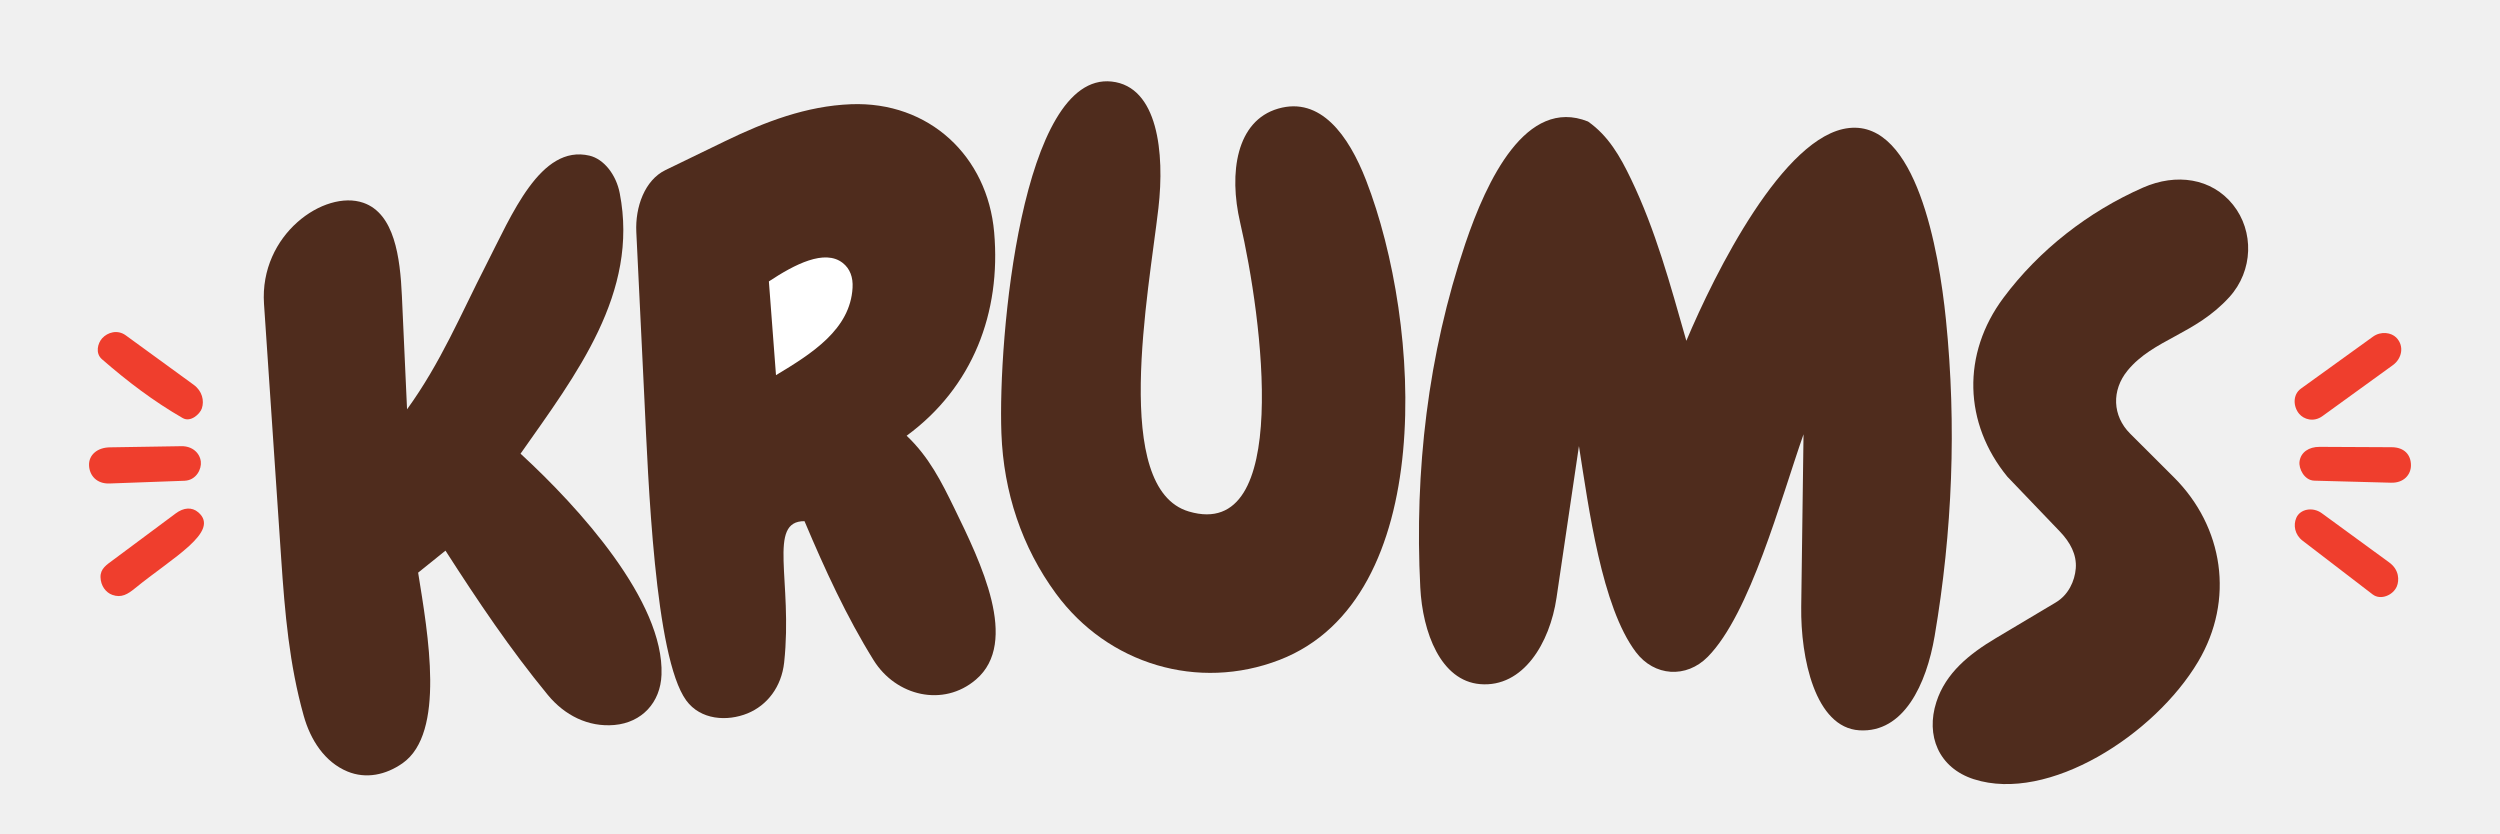
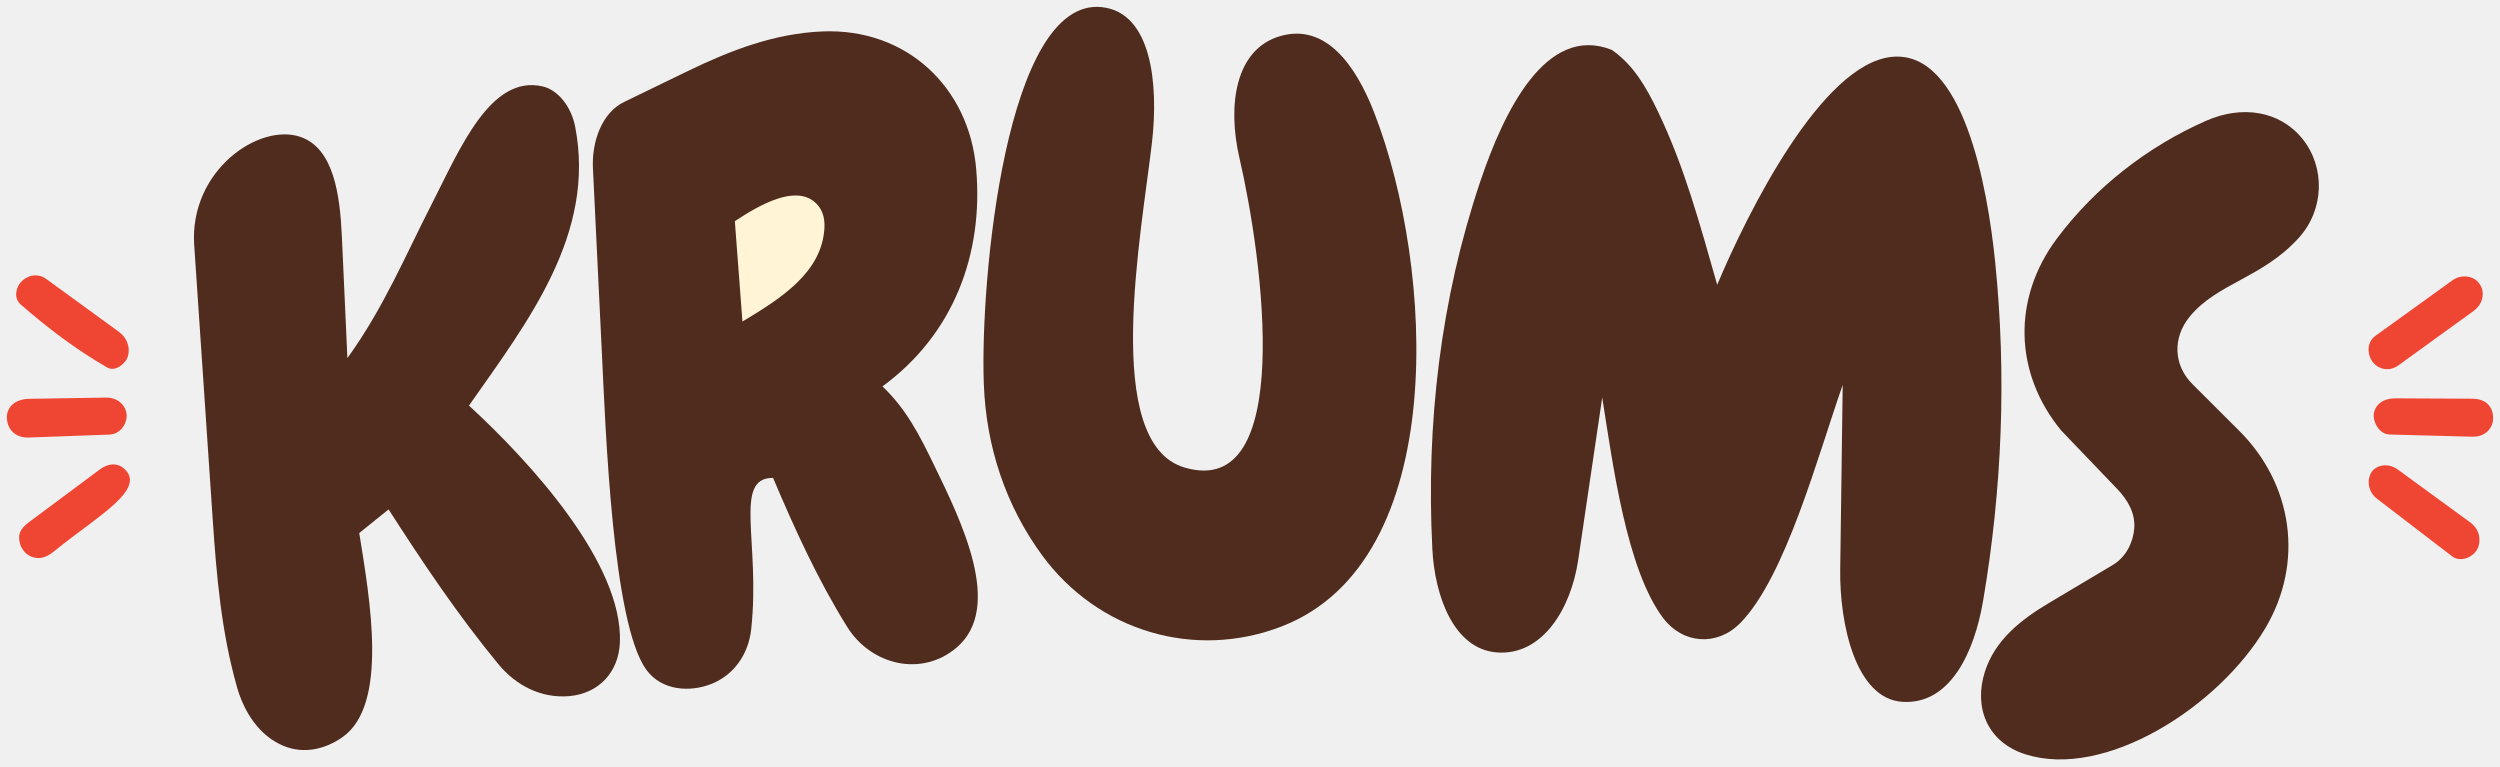
- <svg xmlns="http://www.w3.org/2000/svg" id="Layer_1" version="1.1" viewBox="90 145 780 260">
-   <defs>
-     <style>
-       .st0 {
-         fill: #fff;
-       }
- 
-       .st1 {
-         fill: #4f2c1d;
-       }
- 
-       .st2 {
-         fill: #ef3e2d;
-       }
-     </style>
-   </defs>
-   <path class="st2" d="M150.41,265.04c2.71,1.97,3.37,4.99,2.56,7.4-.57,1.69-3.47,4.43-5.96,3-9.09-5.23-17.32-11.49-25.2-18.36-2.15-1.87-1.32-5,.06-6.53,1.7-1.88,4.8-2.8,7.37-.92l21.17,15.41Z" />
-   <path class="st2" d="M132.1,328.56c-2.22,1.81-4.21,3.07-7.06,2.04-2.01-.72-3.62-2.82-3.68-5.51s1.87-3.85,4.19-5.57l19.28-14.34c2.45-1.82,5.02-2.07,7.04-.33,6.96,5.99-8.02,14.12-19.77,23.71Z" />
-   <path class="st2" d="M147.54,295l-23.38.85c-3.99.15-6.28-2.51-6.38-5.7s2.55-5.52,6.49-5.58l22.34-.36c3.35-.05,5.72,2.07,6.05,4.8.28,2.27-1.38,5.85-5.12,5.99Z" />
-   <g>
-     <path class="st2" d="M814.63,274.81c-2.83,2.05-5.87.98-7.28-.69-1.87-2.2-2.11-5.96.55-7.88l22.44-16.18c2.6-1.88,5.75-1.25,7.25.22,2.64,2.61,1.83,6.59-1.01,8.64l-21.94,15.88Z" />
-     <path class="st2" d="M835.53,320.57c3.03,2.21,3.07,5.51,2.27,7.41-1.14,2.7-5.02,4.4-7.53,2.48l-21.88-16.78c-2.42-1.86-2.94-4.82-1.94-7.12,1.19-2.75,5.11-3.5,7.93-1.45l21.16,15.45Z" />
-     <path class="st2" d="M836.12,295.61l-24.04-.64c-3.15-.08-4.93-3.78-4.63-5.97.39-2.91,2.92-4.6,6.28-4.58l22.48.11c3.87.02,6.01,2.31,6.01,5.64,0,3.01-2.34,5.53-6.1,5.43Z" />
-   </g>
-   <path class="st1" d="M652.7,280.5c-7.18,20.47-16.64,55.99-29.87,69.42-6.72,6.82-16.7,6.13-22.43-1.46-10.7-14.15-14.7-44.95-17.77-64.29l-7,47.36c-2.08,14.1-10.41,28.05-23.84,26.92-12.3-1.04-17.95-16.17-18.66-30.14-1.85-36.4,2.38-72.74,14.03-107.24,6.71-19.87,18.99-45.87,38.29-38.16,6.38,4.45,10.06,10.95,13.4,17.9,7.72,16.07,12.17,32.62,17.29,50.52,8.89-21.1,30.34-64.2,50.77-66.39,20.89-2.25,28.01,37.96,30.22,59.77,3.36,33.06,2.03,66.07-3.52,98.73-2.56,15.07-9.64,30.27-23.48,29.42s-18.37-22.66-18.15-38.53l.72-53.83Z" />
-   <path class="st1" d="M488.78,178.89c13.18-3.83,21.96,8.25,27.44,22.37,17.42,44.86,22.37,130.54-27.01,149.63-25.36,9.8-53.53,1.4-69.74-20.67-10.66-14.51-16.35-31.66-17.03-49.98-1.12-29.93,6.4-112.82,34.39-109.8,14.44,1.56,16.58,22.25,14.6,39.45-3.06,26.54-14.78,87.52,9.49,94.7,32.22,9.53,22.93-60.27,16-90.19-3.59-15.49-1.19-31.72,11.86-35.51Z" />
-   <path class="st1" d="M220.46,323.67c3.07,19.16,8.59,50-4.85,59.45-5.23,3.68-11.43,4.97-17.19,2.59-7.13-2.94-11.55-9.87-13.65-17.35-4.51-16.04-5.89-32.07-7.03-48.96l-5.37-79.58c-1.46-21.69,18.87-35.76,30.99-31.55,9.71,3.37,11.49,16.99,12.03,29.05l1.61,35.39c10.58-14.63,16.82-29.76,24.61-44.95,8.08-15.76,17.01-37.78,32.3-34.2,4.48,1.05,8.33,5.91,9.45,11.73,6.04,31.13-13.58,56.53-30.95,81.26,18.24,16.77,44.84,46.09,43.98,68.97-.32,8.66-6.12,14.92-14.71,15.68-8.13.72-15.52-3.01-20.76-9.38-11.79-14.33-21.78-29.23-31.93-45.02l-8.55,6.88Z" />
-   <path class="st1" d="M705.91,388.14c-11.1-3.55-15.13-13.69-11.76-24.13,2.94-9.1,10.31-14.99,18.61-19.94l18.63-11.1c3.95-2.35,5.93-6.65,6.25-10.63.35-4.31-1.76-8.17-4.96-11.51l-16.37-17.09c-13.65-16.67-14.28-38.33-1.22-55.84,11.12-14.91,26.45-26.86,43.56-34.38,10.31-4.53,21.36-2.99,28.05,5.36,6.62,8.27,6.34,20.57-1.13,28.8-10.63,11.71-23.75,13.15-31.77,22.93-5.04,6.15-4.75,14.14.8,19.68l13.67,13.64c15.47,15.44,19,38.23,7.54,57.51-13.61,22.9-46.73,44.11-69.91,36.69Z" />
-   <path class="st1" d="M341.03,307.6c-11.71-.07-3.64,18.61-6.37,44.06-.82,7.63-5.29,13.4-11.42,15.91-6.37,2.6-14.67,2.08-19.14-4.04-9.86-13.51-11.85-69.3-13.04-93.86l-2.53-52.26c-.38-7.81,2.62-16.21,9.1-19.35l18.58-9.01c12.51-6.07,25.36-10.98,39.28-11.53,24.38-.95,42.62,16.21,44.69,39.98,2.18,24.99-6.63,48.29-27.31,63.45,6.97,6.6,10.86,14.36,14.88,22.61,8.24,16.9,20.4,41.76,6.76,53.45-10.17,8.72-24.96,5.2-31.95-6.04-8.45-13.58-15.22-28.36-21.56-43.38Z" />
-   <path class="st0" d="M356,234.79c-.72,12.92-12.55,20.45-23.89,27.26l-2.22-29.25c8.07-5.34,17.4-10.15,23.02-5.78,2.3,1.79,3.28,4.5,3.09,7.77Z" />
+ <svg xmlns="http://www.w3.org/2000/svg" width="728.44" height="223.28" viewBox="115.78 168.36 728.44 223.28">
+   <path fill-rule="nonzero" fill="rgb(30.98%, 17.255%, 11.372%)" fill-opacity="1" d="M 341.035 307.602 C 329.32 307.535 337.395 326.215 334.668 351.656 C 333.848 359.293 329.379 365.062 323.25 367.566 C 316.879 370.168 308.582 369.645 304.113 363.523 C 294.258 350.008 292.266 294.223 291.078 269.66 L 288.547 217.402 C 288.168 209.594 291.164 201.195 297.648 198.055 L 316.234 189.043 C 328.746 182.977 341.59 178.059 355.516 177.516 C 379.895 176.559 398.133 193.723 400.211 217.5 C 402.395 242.488 393.582 265.789 372.906 280.953 C 379.875 287.547 383.766 295.309 387.789 303.562 C 396.027 320.457 408.191 345.32 394.551 357.016 C 384.379 365.734 369.594 362.219 362.602 350.977 C 354.148 337.395 347.383 322.621 341.035 307.602 " />
+   <path fill-rule="nonzero" fill="rgb(93.726%, 27.451%, 20.392%)" fill-opacity="1" d="M 150.414 265.043 C 153.117 267.012 153.781 270.035 152.969 272.438 C 152.395 274.125 149.496 276.867 147.004 275.434 C 137.922 270.207 129.684 263.941 121.805 257.078 C 119.652 255.203 120.484 252.074 121.863 250.547 C 123.566 248.664 126.66 247.754 129.238 249.629 Z M 150.414 265.043 " />
+   <path fill-rule="nonzero" fill="rgb(93.726%, 27.451%, 20.392%)" fill-opacity="1" d="M 132.098 328.555 C 129.875 330.367 127.887 331.629 125.035 330.602 C 123.027 329.879 121.41 327.777 121.355 325.09 C 121.301 322.531 123.227 321.242 125.547 319.516 L 144.824 305.176 C 147.277 303.352 149.848 303.113 151.867 304.852 C 158.828 310.836 143.844 318.973 132.098 328.555 " />
+   <path fill-rule="nonzero" fill="rgb(93.726%, 27.451%, 20.392%)" fill-opacity="1" d="M 147.543 294.996 L 124.164 295.848 C 120.172 295.992 117.887 293.34 117.785 290.148 C 117.68 286.836 120.336 284.629 124.273 284.566 L 146.613 284.207 C 149.965 284.152 152.328 286.277 152.66 289.008 C 152.938 291.273 151.285 294.863 147.543 294.996 " />
+   <path fill-rule="nonzero" fill="rgb(93.726%, 27.451%, 20.392%)" fill-opacity="1" d="M 814.633 274.805 C 811.809 276.852 808.77 275.789 807.348 274.121 C 805.48 271.922 805.234 268.156 807.898 266.234 L 830.344 250.055 C 832.945 248.18 836.094 248.801 837.59 250.281 C 840.23 252.887 839.418 256.871 836.578 258.926 Z M 814.633 274.805 " />
+   <path fill-rule="nonzero" fill="rgb(93.726%, 27.451%, 20.392%)" fill-opacity="1" d="M 835.527 320.566 C 838.551 322.777 838.598 326.074 837.793 327.98 C 836.652 330.676 832.773 332.383 830.262 330.457 L 808.379 313.676 C 805.957 311.82 805.438 308.859 806.434 306.559 C 807.625 303.812 811.547 303.059 814.363 305.113 Z M 835.527 320.566 " />
+   <path fill-rule="nonzero" fill="rgb(93.726%, 27.451%, 20.392%)" fill-opacity="1" d="M 836.121 295.605 L 812.078 294.969 C 808.93 294.883 807.152 291.184 807.445 289 C 807.84 286.094 810.367 284.406 813.73 284.422 L 836.211 284.535 C 840.082 284.555 842.223 286.844 842.219 290.172 C 842.211 293.184 839.875 295.707 836.121 295.605 " />
+   <path fill-rule="nonzero" fill="rgb(30.98%, 17.255%, 11.372%)" fill-opacity="1" d="M 652.699 280.5 C 645.516 300.973 636.062 336.496 622.832 349.918 C 616.113 356.738 606.133 356.043 600.398 348.465 C 589.699 334.316 585.703 303.516 582.629 284.172 L 575.629 331.531 C 573.547 345.629 565.219 359.582 551.785 358.449 C 539.488 357.41 533.836 342.285 533.129 328.309 C 531.277 291.914 535.504 255.566 547.156 221.07 C 553.867 201.199 566.145 175.203 585.445 182.91 C 591.82 187.359 595.504 193.859 598.844 200.816 C 606.566 216.887 611.012 233.438 616.129 251.336 C 625.016 230.238 646.469 187.141 666.902 184.941 C 687.793 182.695 694.91 222.902 697.125 244.711 C 700.484 277.773 699.156 310.781 693.605 343.441 C 691.043 358.516 683.969 373.715 670.125 372.863 C 656.5 372.023 651.762 350.207 651.973 334.336 Z M 652.699 280.5 " />
+   <path fill-rule="nonzero" fill="rgb(30.98%, 17.255%, 11.372%)" fill-opacity="1" d="M 488.781 178.887 C 501.957 175.055 510.742 187.141 516.223 201.258 C 533.648 246.121 538.59 331.801 489.219 350.887 C 463.859 360.691 435.691 352.293 419.473 330.219 C 408.816 315.711 403.125 298.555 402.441 280.238 C 401.324 250.309 408.84 167.418 436.836 170.441 C 451.273 171.996 453.418 192.691 451.438 209.891 C 448.375 236.434 436.656 297.414 460.926 304.586 C 493.148 314.113 483.852 244.324 476.926 214.398 C 473.34 198.906 475.738 182.68 488.781 178.887 " />
+   <path fill-rule="nonzero" fill="rgb(30.98%, 17.255%, 11.372%)" fill-opacity="1" d="M 220.457 323.668 C 223.523 342.828 229.043 373.664 215.609 383.117 C 210.375 386.797 204.184 388.082 198.418 385.699 C 191.289 382.754 186.871 375.836 184.77 368.348 C 180.266 352.309 178.875 336.285 177.738 319.387 L 172.367 239.809 C 170.902 218.121 191.242 204.055 203.359 208.262 C 213.07 211.633 214.844 225.25 215.395 237.309 L 217.004 272.703 C 227.578 258.074 233.828 242.941 241.613 227.75 C 249.695 211.988 258.621 189.965 273.918 193.547 C 278.402 194.594 282.242 199.457 283.371 205.277 C 289.41 236.41 269.789 261.809 252.422 286.531 C 270.66 303.301 297.266 332.625 296.406 355.504 C 296.082 364.164 290.285 370.422 281.699 371.188 C 273.57 371.91 266.172 368.18 260.938 361.812 C 249.148 347.477 239.156 332.578 229.004 316.789 Z M 220.457 323.668 " />
+   <path fill-rule="nonzero" fill="rgb(30.98%, 17.255%, 11.372%)" fill-opacity="1" d="M 705.91 388.137 C 694.809 384.586 690.777 374.445 694.152 364.008 C 697.094 354.902 704.461 349.016 712.766 344.07 L 731.398 332.973 C 735.344 330.625 737.328 326.32 737.648 322.34 C 737.992 318.031 735.883 314.168 732.684 310.828 L 716.312 293.742 C 702.664 277.066 702.035 255.406 715.094 237.898 C 726.215 222.988 741.543 211.035 758.652 203.523 C 768.961 198.996 780.016 200.527 786.707 208.879 C 793.332 217.152 793.047 229.453 785.578 237.684 C 774.949 249.391 761.828 250.836 753.812 260.613 C 748.77 266.758 749.059 274.75 754.613 280.293 L 768.281 293.934 C 783.75 309.379 787.281 332.164 775.82 351.441 C 762.211 374.34 729.09 395.547 705.91 388.137 " />
+   <path fill-rule="nonzero" fill="rgb(100%, 95.686%, 83.922%)" fill-opacity="1" d="M 356 234.793 C 355.281 247.715 343.449 255.238 332.109 262.051 L 329.895 232.797 C 337.961 227.457 347.297 222.652 352.91 227.02 C 355.207 228.809 356.191 231.52 356 234.793 " />
</svg>
